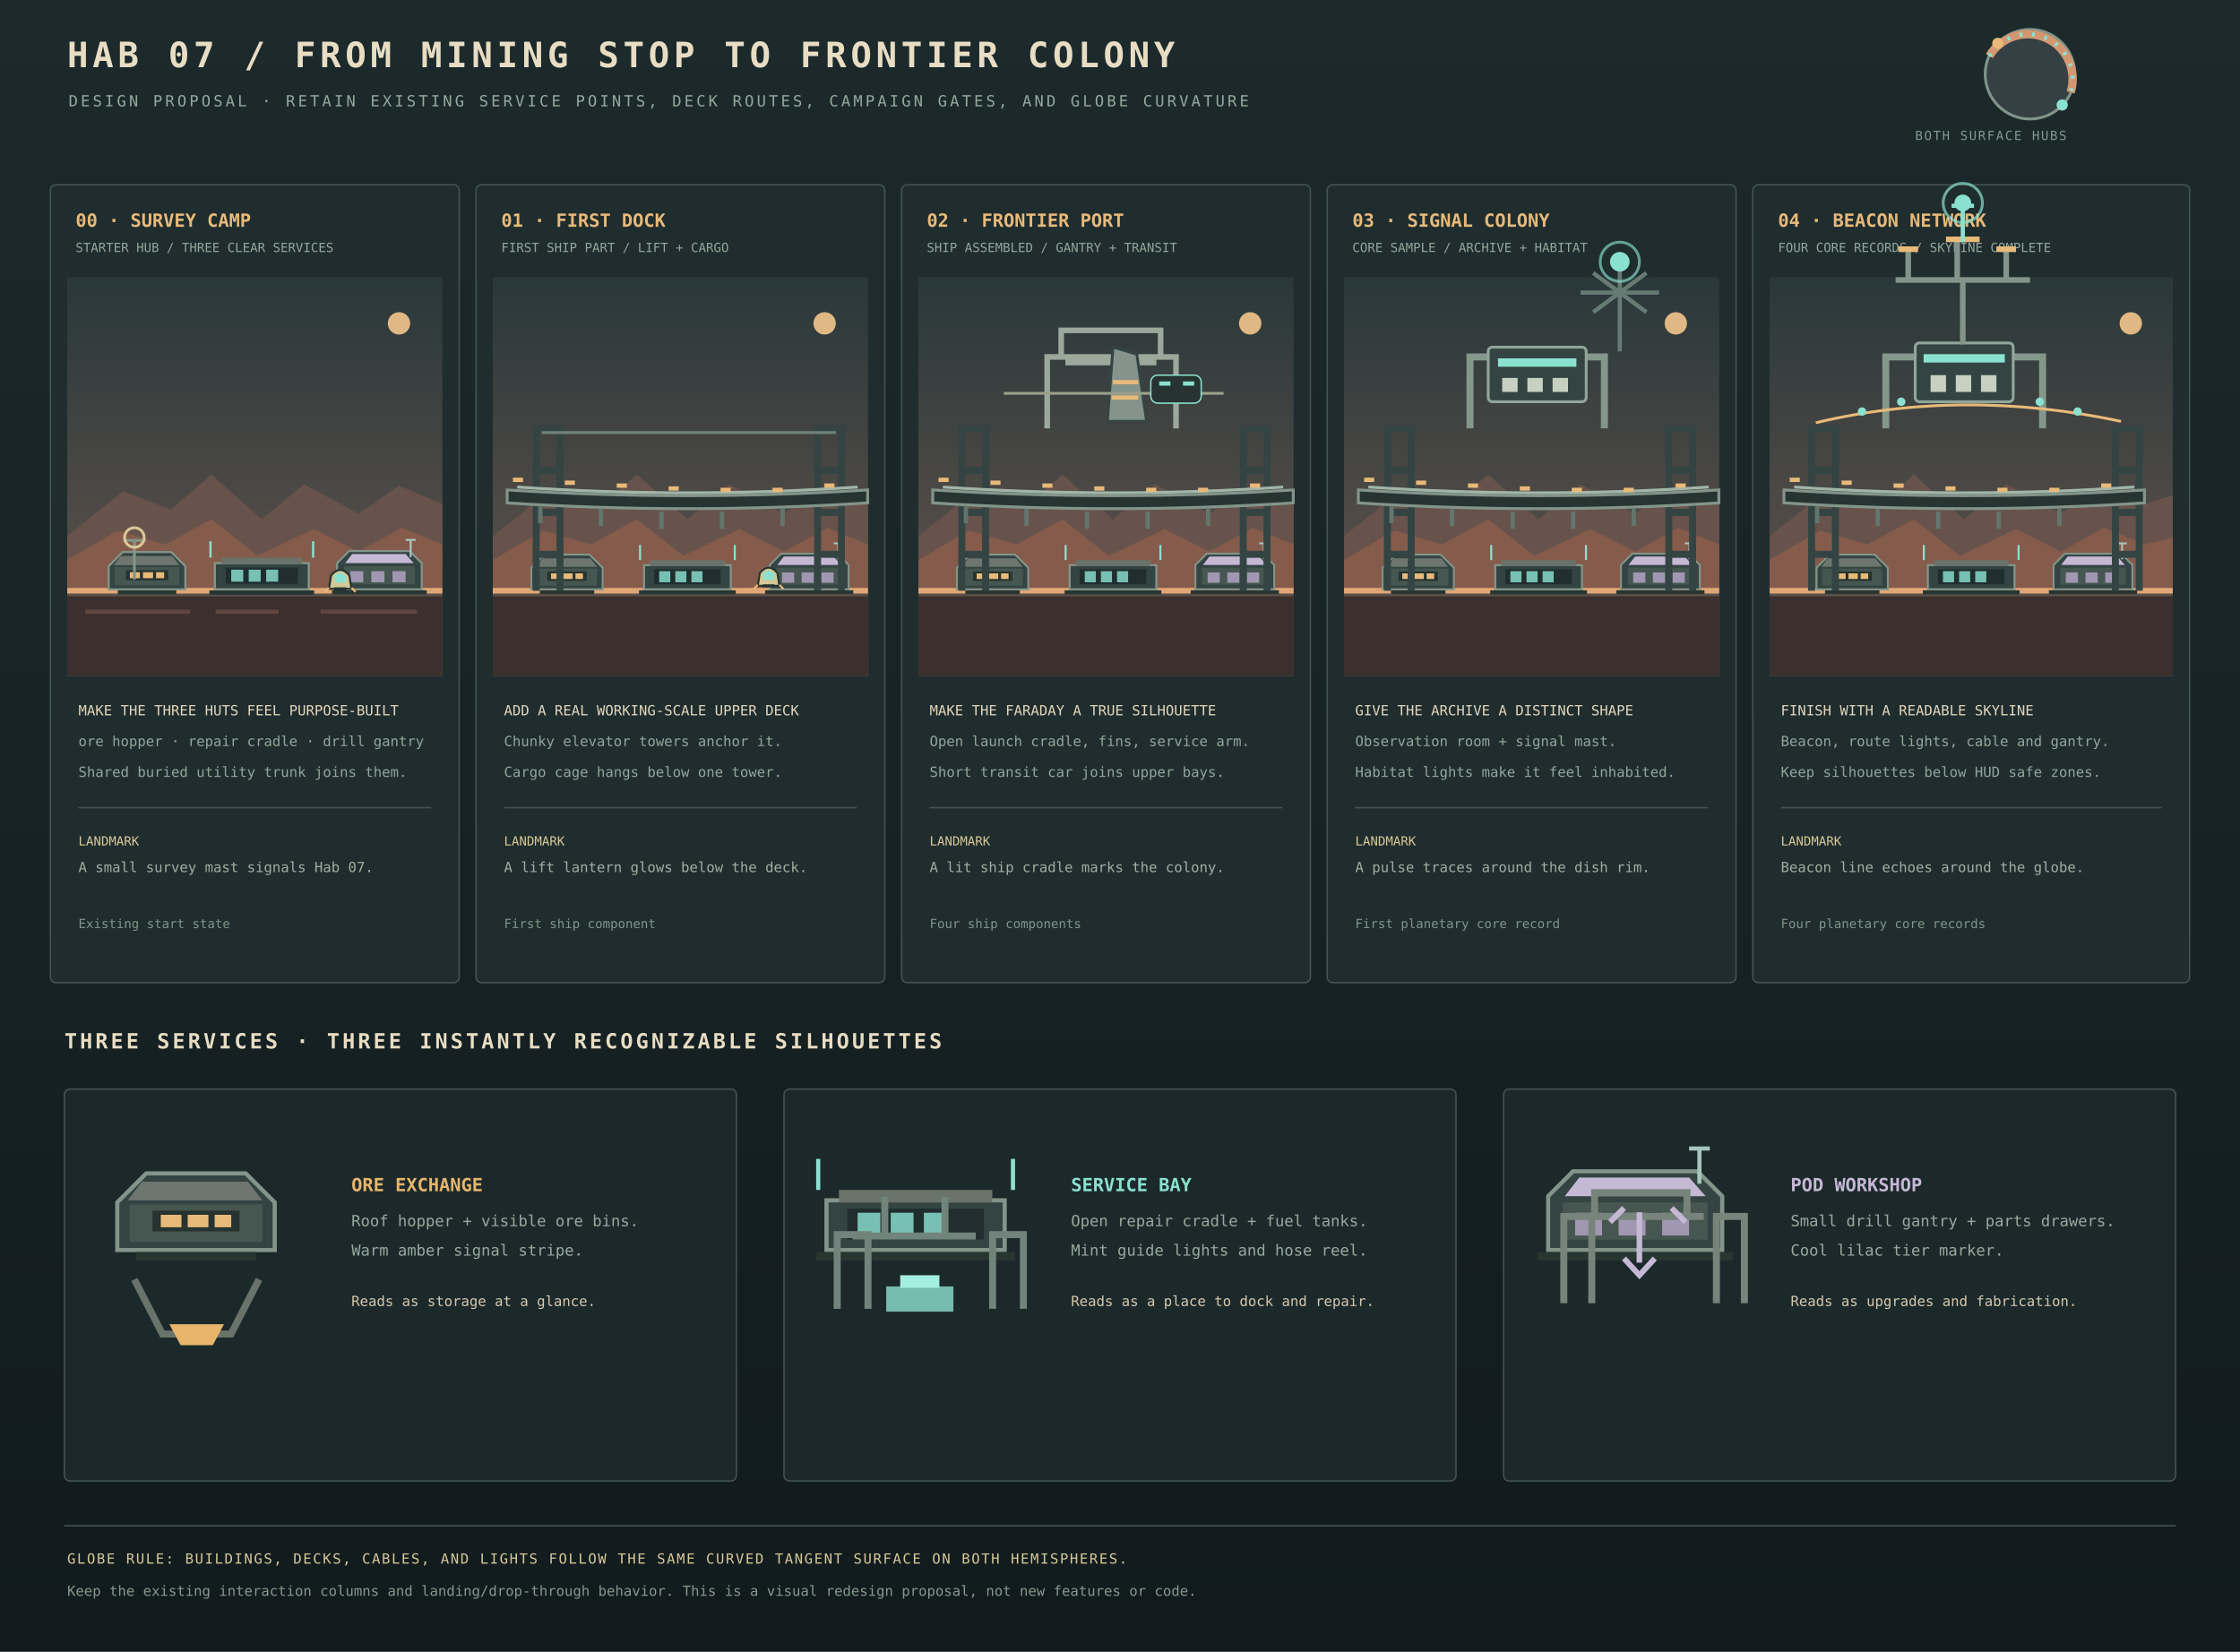
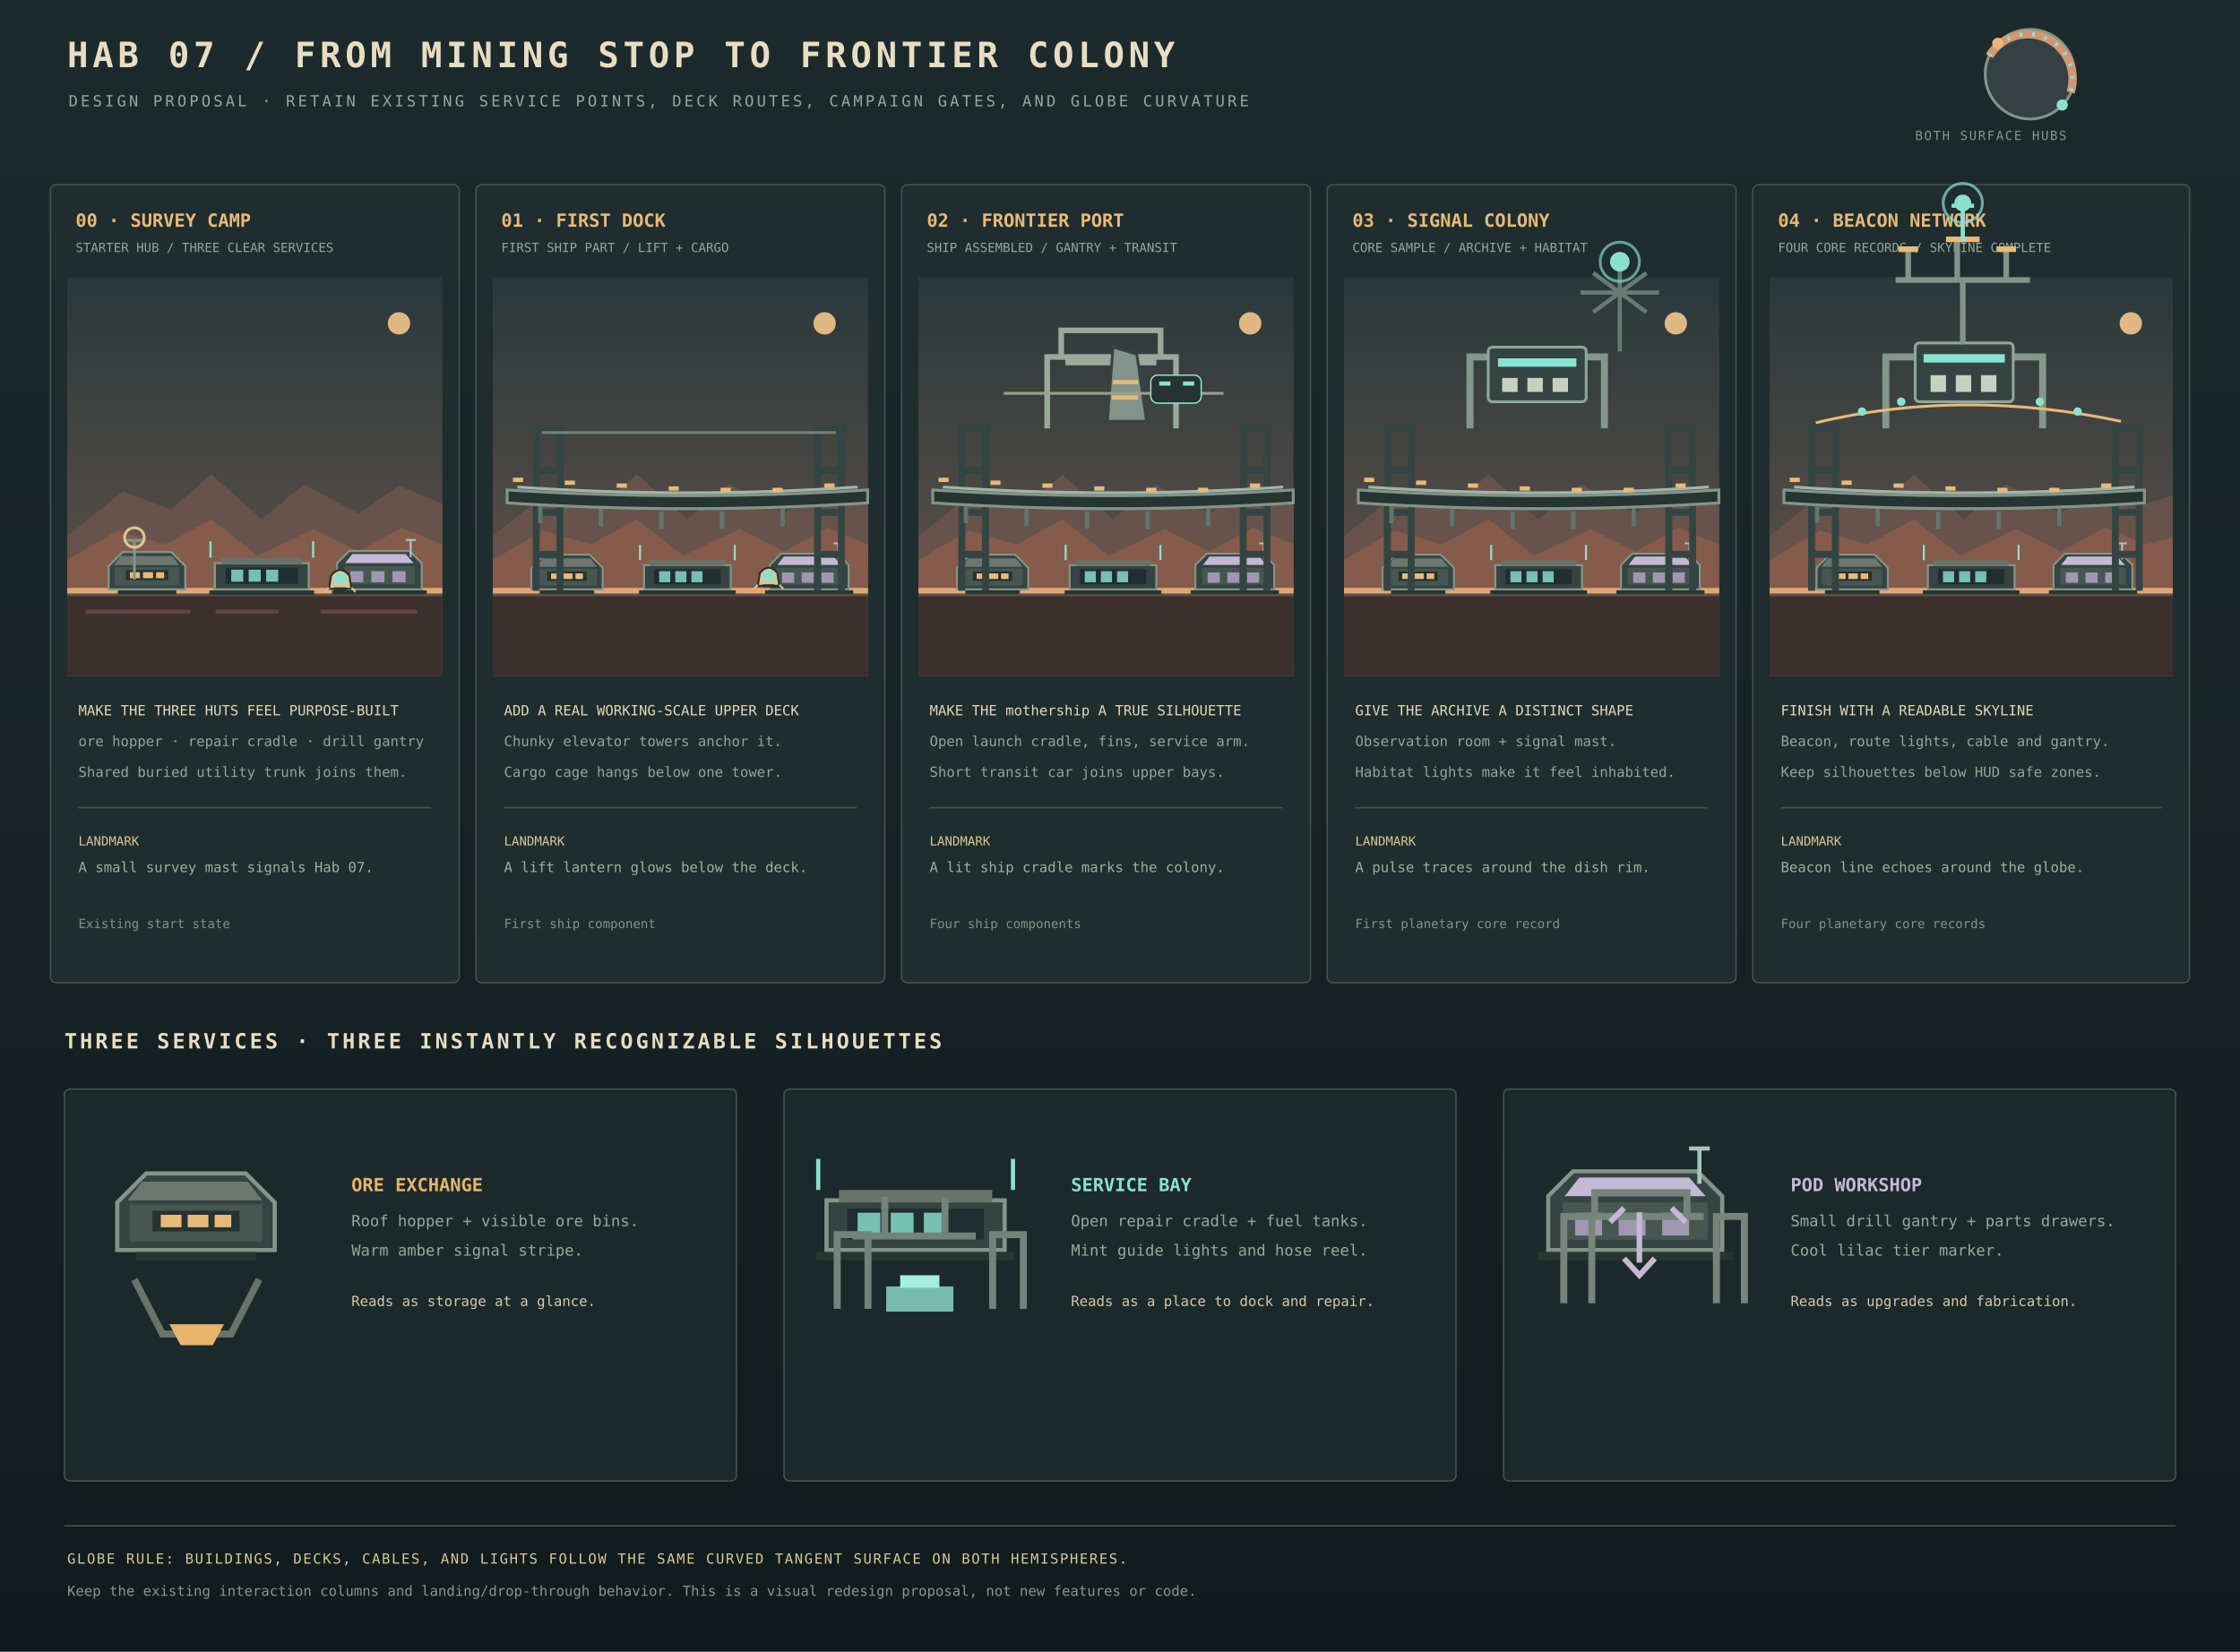
<svg xmlns="http://www.w3.org/2000/svg" width="1600" height="1180" viewBox="0 0 1600 1180" role="img" aria-labelledby="title desc">
  <defs>
    <linearGradient id="bg" x2="0" y2="1">
      <stop stop-color="#1c2a2c" />
      <stop offset="1" stop-color="#111b1e" />
    </linearGradient>
    <linearGradient id="sky" x2="0" y2="1">
      <stop stop-color="#29383a" />
      <stop offset="1" stop-color="#69564e" />
    </linearGradient>
    <linearGradient id="horizon" x2="0" y2="1">
      <stop stop-color="#66534c" />
      <stop offset="1" stop-color="#855b4b" />
    </linearGradient>
    <g id="ore-hut">
      <path d="M-38 0V-23L-24-37H24L38-23V0Z" fill="#344443" stroke="#83958a" stroke-width="2" />
      <path d="M-32-22H32V-4H-32Z" fill="#465650" />
      <path d="M-26-33H25L32-24H-33Z" fill="#6d7770" />
      <path d="M-21-19H21V-9H-21Z" fill="#263330" />
      <path d="M-17-17H-7V-11H-17Zm13 0H6V-11H-4Zm13 0h8v6H9Z" fill="#e8ba79" />
      <path d="M-29 3H29" stroke="#273631" stroke-width="4" />
    </g>
    <g id="service-hut">
      <path d="M-43 0V-24H43V0Z" fill="#344443" stroke="#83958a" stroke-width="2" />
      <path d="M-37-29H37V-23H-37Z" fill="#69736a" />
      <path d="M-33-20H33V-5H-33Z" fill="#202e30" />
      <path d="M-28-18H-17V-7H-28Zm16 0h11v11h-11Zm16 0h11V-7H4Z" fill="#8be1cf" opacity=".82" />
      <path d="M-48 3H48" stroke="#273631" stroke-width="4" />
      <path d="M-47-29v-15m94 15v-15" stroke="#8be1cf" stroke-width="2" />
    </g>
    <g id="workshop-hut">
      <path d="M-42 0V-26L-30-38H30L42-26V0Z" fill="#344443" stroke="#83958a" stroke-width="2" />
      <path d="M-35-23H35V-5H-35Z" fill="#465650" />
      <path d="M-34-26L-27-35H26L34-26Z" fill="#c5b8d5" />
      <path d="M-29-18H-16V-7H-29Zm21 0H5V-7H-8Zm21 0h13V-7H13Z" fill="#b8a8ca" opacity=".8" />
      <path d="M-47 3H47" stroke="#273631" stroke-width="4" />
      <path d="M31-32v-17m-5 0h10" stroke="#a8c5bc" stroke-width="2" />
    </g>
    <g id="little-pod">
      <path d="M-11 5L-9-8Q0-19 9-8L11 5Z" fill="#d6c896" stroke="#263330" stroke-width="2" />
      <path d="M-6-7Q0-14 6-7L5-1H-5Z" fill="#8be1cf" />
      <path d="M-6 5h12" stroke="#263330" stroke-width="3" />
      <path d="M-11 4l-4 4m26-4 4 4" stroke="#e8ba79" stroke-width="2" />
    </g>
    <g id="deck">
      <path d="M-125 0Q0 8 125 0V9Q0 17-125 9Z" fill="#263532" stroke="#83958a" stroke-width="2" />
      <path d="M-118-2Q0 6 118-2" fill="none" stroke="#a0b6a9" stroke-width="2" />
      <path d="M-102 11v12m42-10v12m42-10v12m42-12v12m42-14v12" stroke="#62766d" stroke-width="3" />
      <path d="M-121-7h7m29 2h7m29 2h7m29 2h7m29 1h7m29 0h7m29-3h7" stroke="#e8ba79" stroke-width="3" />
    </g>
  </defs>
  <rect width="1600" height="1180" fill="url(#bg)" />
  <text x="48" y="48" fill="#e8ddc3" font-family="monospace" font-size="25" font-weight="bold" letter-spacing="3">HAB 07 / FROM MINING STOP TO FRONTIER COLONY</text>
  <text x="49" y="76" fill="#94a99e" font-family="monospace" font-size="11" letter-spacing="2">DESIGN PROPOSAL · RETAIN EXISTING SERVICE POINTS, DECK ROUTES, CAMPAIGN GATES, AND GLOBE CURVATURE</text>
  <g transform="translate(1450 53)">
    <circle r="32" fill="#344044" stroke="#81958b" stroke-width="2" />
    <path d="M-29-13A32 32 0 0 1 29 13" fill="none" stroke="#d29770" stroke-width="6" />
    <path d="M-29-13A32 32 0 0 1 29 13" fill="none" stroke="#8be1cf" stroke-width="3" stroke-dasharray="2 7" />
    <circle cx="-23" cy="-22" r="4" fill="#e8ba79" />
    <circle cx="23" cy="22" r="4" fill="#8be1cf" />
  </g>
  <text x="1368" y="100" fill="#82988d" font-family="monospace" font-size="9" letter-spacing="1">BOTH SURFACE HUBS</text>
  <g transform="translate(36 132)">
    <rect width="292" height="570" rx="4" fill="#202d2e" stroke="#435551" />
    <text x="18" y="30" fill="#e8ba79" font-family="monospace" font-size="13" font-weight="bold">00 · SURVEY CAMP</text>
    <text x="18" y="48" fill="#91a69b" font-family="monospace" font-size="9">STARTER HUB / THREE CLEAR SERVICES</text>
    <rect x="12" y="66" width="268" height="285" fill="url(#sky)" />
    <path d="M12 251L52 219 86 232 115 207 151 239 181 214 220 235 249 215 280 228V275H12Z" fill="#67534b" />
    <path d="M12 268L48 247 82 257 115 239 148 265 188 246 220 262 251 245 280 257V290H12Z" fill="#855b4b" />
    <circle cx="249" cy="99" r="8" fill="#dfb884" />
    <path d="M12 290H280" stroke="#e0a776" stroke-width="4" />
    <path d="M12 294H280V351H12Z" fill="#3c302e" />
    <path d="M25 305h75m18 0h45m30 0h69" stroke="#60463e" stroke-width="3" />
    <g transform="translate(69 289) scale(.72)">
      <use href="#ore-hut" />
    </g>
    <g transform="translate(151 289) scale(.78)">
      <use href="#service-hut" />
    </g>
    <g transform="translate(235 289) scale(.72)">
      <use href="#workshop-hut" />
    </g>
    <g transform="translate(207 285) scale(.73)">
      <use href="#little-pod" />
    </g>
    <path d="M60 282v-28m-8 0h16" stroke="#82968a" stroke-width="2" />
    <circle cx="60" cy="252" r="7" fill="none" stroke="#d8c897" stroke-width="2" />
    <text x="20" y="379" fill="#e2d6bc" font-family="monospace" font-size="10">MAKE THE THREE HUTS FEEL PURPOSE-BUILT</text>
    <text x="20" y="401" fill="#91a69b" font-family="monospace" font-size="10">ore hopper · repair cradle · drill gantry</text>
    <text x="20" y="423" fill="#91a69b" font-family="monospace" font-size="10">Shared buried utility trunk joins them.</text>
    <path d="M20 445H272" stroke="#435551" />
    <text x="20" y="472" fill="#d8c897" font-family="monospace" font-size="9">LANDMARK</text>
    <text x="20" y="491" fill="#9eafa2" font-family="monospace" font-size="10">A small survey mast signals Hab 07.</text>
    <text x="20" y="531" fill="#80958a" font-family="monospace" font-size="9">Existing start state</text>
  </g>
  <g transform="translate(340 132)">
    <rect width="292" height="570" rx="4" fill="#202d2e" stroke="#435551" />
    <text x="18" y="30" fill="#e8ba79" font-family="monospace" font-size="13" font-weight="bold">01 · FIRST DOCK</text>
    <text x="18" y="48" fill="#91a69b" font-family="monospace" font-size="9">FIRST SHIP PART / LIFT + CARGO</text>
    <rect x="12" y="66" width="268" height="285" fill="url(#sky)" />
    <path d="M12 251L52 219 86 232 115 207 151 239 181 214 220 235 249 215 280 228V275H12Z" fill="#67534b" />
    <path d="M12 268L48 247 82 257 115 239 148 265 188 246 220 262 251 245 280 257V290H12Z" fill="#855b4b" />
    <circle cx="249" cy="99" r="8" fill="#dfb884" />
    <path d="M12 290H280" stroke="#e0a776" stroke-width="4" />
    <path d="M12 294H280V351H12Z" fill="#3c302e" />
    <g transform="translate(65 289) scale(.67)">
      <use href="#ore-hut" />
    </g>
    <g transform="translate(151 289) scale(.72)">
      <use href="#service-hut" />
    </g>
    <g transform="translate(238 289) scale(.67)">
      <use href="#workshop-hut" />
    </g>
    <g stroke="#344443" stroke-width="5">
      <path d="M43 290V174m17 116V174m-20 0h23m-20 30h17m-17 30h17m-17 30h17" />
      <path d="M244 290V174m17 116V174m-20 0h23m-20 30h17m-17 30h17m-17 30h17" />
    </g>
    <g transform="translate(151 218) scale(1.03)">
      <use href="#deck" />
    </g>
    <path d="M47 177h210" stroke="#71847b" stroke-width="2" />
    <g transform="translate(209 283) scale(.7)">
      <use href="#little-pod" />
    </g>
    <path d="M20 379" />
    <text x="20" y="379" fill="#e2d6bc" font-family="monospace" font-size="10">ADD A REAL WORKING-SCALE UPPER DECK</text>
    <text x="20" y="401" fill="#91a69b" font-family="monospace" font-size="10">Chunky elevator towers anchor it.</text>
    <text x="20" y="423" fill="#91a69b" font-family="monospace" font-size="10">Cargo cage hangs below one tower.</text>
    <path d="M20 445H272" stroke="#435551" />
    <text x="20" y="472" fill="#d8c897" font-family="monospace" font-size="9">LANDMARK</text>
    <text x="20" y="491" fill="#9eafa2" font-family="monospace" font-size="10">A lift lantern glows below the deck.</text>
    <text x="20" y="531" fill="#80958a" font-family="monospace" font-size="9">First ship component</text>
  </g>
  <g transform="translate(644 132)">
    <rect width="292" height="570" rx="4" fill="#202d2e" stroke="#435551" />
    <text x="18" y="30" fill="#e8ba79" font-family="monospace" font-size="13" font-weight="bold">02 · FRONTIER PORT</text>
    <text x="18" y="48" fill="#91a69b" font-family="monospace" font-size="9">SHIP ASSEMBLED / GANTRY + TRANSIT</text>
    <rect x="12" y="66" width="268" height="285" fill="url(#sky)" />
    <path d="M12 251L52 219 86 232 115 207 151 239 181 214 220 235 249 215 280 228V275H12Z" fill="#67534b" />
    <path d="M12 268L48 247 82 257 115 239 148 265 188 246 220 262 251 245 280 257V290H12Z" fill="#855b4b" />
    <circle cx="249" cy="99" r="8" fill="#dfb884" />
    <path d="M12 290H280" stroke="#e0a776" stroke-width="4" />
    <path d="M12 294H280V351H12Z" fill="#3c302e" />
    <g transform="translate(65 289) scale(.67)">
      <use href="#ore-hut" />
    </g>
    <g transform="translate(151 289) scale(.72)">
      <use href="#service-hut" />
    </g>
    <g transform="translate(238 289) scale(.67)">
      <use href="#workshop-hut" />
    </g>
    <g stroke="#344443" stroke-width="5">
      <path d="M43 290V174m17 116V174m-20 0h23m-20 30h17m-17 30h17m-17 30h17" />
      <path d="M244 290V174m17 116V174m-20 0h23m-20 30h17m-17 30h17m-17 30h17" />
    </g>
    <g transform="translate(151 218) scale(1.03)">
      <use href="#deck" />
    </g>
    <path d="M104 174V123h92v51m-82-51v-19h71v19m-68 4h65" fill="none" stroke="#9ba99c" stroke-width="4" />
    <path d="M147 169l4-53 17 5 7 48z" fill="#84938b" stroke="#344443" stroke-width="2" />
    <path d="M151 141h18m-19 11h19" stroke="#e8ba79" stroke-width="3" />
    <path d="M73 149H230" stroke="#9b9f89" stroke-width="2" />
    <rect x="178" y="136" width="36" height="20" rx="5" fill="#263330" stroke="#8be1cf" />
    <path d="M184 142h8m9 0h8" stroke="#8be1cf" stroke-width="3" />
-     <text x="20" y="379" fill="#e2d6bc" font-family="monospace" font-size="10">MAKE THE FARADAY A TRUE SILHOUETTE</text>
+     <text x="20" y="379" fill="#e2d6bc" font-family="monospace" font-size="10">MAKE THE mothership A TRUE SILHOUETTE</text>
    <text x="20" y="401" fill="#91a69b" font-family="monospace" font-size="10">Open launch cradle, fins, service arm.</text>
    <text x="20" y="423" fill="#91a69b" font-family="monospace" font-size="10">Short transit car joins upper bays.</text>
    <path d="M20 445H272" stroke="#435551" />
    <text x="20" y="472" fill="#d8c897" font-family="monospace" font-size="9">LANDMARK</text>
    <text x="20" y="491" fill="#9eafa2" font-family="monospace" font-size="10">A lit ship cradle marks the colony.</text>
    <text x="20" y="531" fill="#80958a" font-family="monospace" font-size="9">Four ship components</text>
  </g>
  <g transform="translate(948 132)">
    <rect width="292" height="570" rx="4" fill="#202d2e" stroke="#435551" />
    <text x="18" y="30" fill="#e8ba79" font-family="monospace" font-size="13" font-weight="bold">03 · SIGNAL COLONY</text>
    <text x="18" y="48" fill="#91a69b" font-family="monospace" font-size="9">CORE SAMPLE / ARCHIVE + HABITAT</text>
    <rect x="12" y="66" width="268" height="285" fill="url(#sky)" />
    <path d="M12 251L52 219 86 232 115 207 151 239 181 214 220 235 249 215 280 228V275H12Z" fill="#67534b" />
    <path d="M12 268L48 247 82 257 115 239 148 265 188 246 220 262 251 245 280 257V290H12Z" fill="#855b4b" />
    <circle cx="249" cy="99" r="8" fill="#dfb884" />
    <path d="M12 290H280" stroke="#e0a776" stroke-width="4" />
    <path d="M12 294H280V351H12Z" fill="#3c302e" />
    <g transform="translate(65 289) scale(.67)">
      <use href="#ore-hut" />
    </g>
    <g transform="translate(151 289) scale(.72)">
      <use href="#service-hut" />
    </g>
    <g transform="translate(238 289) scale(.67)">
      <use href="#workshop-hut" />
    </g>
    <g stroke="#344443" stroke-width="5">
      <path d="M43 290V174m17 116V174m-20 0h23m-20 30h17m-17 30h17m-17 30h17" />
      <path d="M244 290V174m17 116V174m-20 0h23m-20 30h17m-17 30h17m-17 30h17" />
    </g>
    <g transform="translate(151 218) scale(1.03)">
      <use href="#deck" />
    </g>
    <path d="M102 174V123h96v51" fill="none" stroke="#84978b" stroke-width="5" />
    <rect x="115" y="116" width="70" height="39" rx="3" fill="#344443" stroke="#91a69b" stroke-width="2" />
    <path d="M122 124h56v6h-56z" fill="#8be1cf" />
    <path d="M125 138h11v10h-11m18-10h11v10h-11m18-10h11v10h-11" fill="#c7d1c1" />
    <path d="M209 119v-63m-28 21 56 0m-47-14 38 28m-38 0 38-28" fill="none" stroke="#657b73" stroke-width="3" />
    <circle cx="209" cy="55" r="7" fill="#8be1cf" />
    <circle cx="209" cy="55" r="14" fill="none" stroke="#8be1cf" stroke-width="2" opacity=".65" />
    <text x="20" y="379" fill="#e2d6bc" font-family="monospace" font-size="10">GIVE THE ARCHIVE A DISTINCT SHAPE</text>
    <text x="20" y="401" fill="#91a69b" font-family="monospace" font-size="10">Observation room + signal mast.</text>
    <text x="20" y="423" fill="#91a69b" font-family="monospace" font-size="10">Habitat lights make it feel inhabited.</text>
    <path d="M20 445H272" stroke="#435551" />
    <text x="20" y="472" fill="#d8c897" font-family="monospace" font-size="9">LANDMARK</text>
    <text x="20" y="491" fill="#9eafa2" font-family="monospace" font-size="10">A pulse traces around the dish rim.</text>
    <text x="20" y="531" fill="#80958a" font-family="monospace" font-size="9">First planetary core record</text>
  </g>
  <g transform="translate(1252 132)">
    <rect width="312" height="570" rx="4" fill="#202d2e" stroke="#435551" />
    <text x="18" y="30" fill="#e8ba79" font-family="monospace" font-size="13" font-weight="bold">04 · BEACON NETWORK</text>
    <text x="18" y="48" fill="#91a69b" font-family="monospace" font-size="9">FOUR CORE RECORDS / SKYLINE COMPLETE</text>
    <rect x="12" y="66" width="288" height="285" fill="url(#sky)" />
    <path d="M12 251L52 219 86 232 115 207 151 239 181 214 220 235 249 215 280 228 300 222V275H12Z" fill="#67534b" />
    <path d="M12 268L48 247 82 257 115 239 148 265 188 246 220 262 251 245 280 257 300 252V290H12Z" fill="#855b4b" />
    <circle cx="270" cy="99" r="8" fill="#dfb884" />
    <path d="M12 290H300" stroke="#e0a776" stroke-width="4" />
    <path d="M12 294H300V351H12Z" fill="#3c302e" />
    <g transform="translate(71 289) scale(.67)">
      <use href="#ore-hut" />
    </g>
    <g transform="translate(156 289) scale(.72)">
      <use href="#service-hut" />
    </g>
    <g transform="translate(243 289) scale(.67)">
      <use href="#workshop-hut" />
    </g>
    <g stroke="#344443" stroke-width="5">
      <path d="M42 290V174m17 116V174m-20 0h23m-20 30h17m-17 30h17m-17 30h17" />
      <path d="M259 290V174m17 116V174m-20 0h23m-20 30h17m-17 30h17m-17 30h17" />
    </g>
    <g transform="translate(151 218) scale(1.03)">
      <use href="#deck" />
    </g>
    <path d="M95 174V123h112v51" fill="none" stroke="#84978b" stroke-width="5" />
    <rect x="116" y="113" width="70" height="42" rx="3" fill="#344443" stroke="#91a69b" stroke-width="2" />
    <path d="M122 121h58v6h-58z" fill="#8be1cf" />
    <path d="M127 136h11v12h-11m18-12h11v12h-11m18-12h11v12h-11" fill="#c7d1c1" />
    <path d="M150 114V68m-48 0h96M111 68v-22m70 22V46m-35 22V39" fill="none" stroke="#83958a" stroke-width="4" />
    <path d="M104 46h14m56 0h14m-50-7h24" stroke="#e8ba79" stroke-width="4" />
    <path d="M150 41V15m-8 0h16" stroke="#8be1cf" stroke-width="3" />
    <circle cx="150" cy="13" r="6" fill="#8be1cf" />
    <circle cx="150" cy="13" r="14" fill="none" stroke="#8be1cf" stroke-width="2" opacity=".7" />
    <path d="M45 170Q150 145 263 169" fill="none" stroke="#e8ba79" stroke-width="2" />
    <g fill="#8be1cf">
      <circle cx="78" cy="162" r="3" />
      <circle cx="106" cy="155" r="3" />
      <circle cx="205" cy="155" r="3" />
      <circle cx="232" cy="162" r="3" />
    </g>
    <text x="20" y="379" fill="#e2d6bc" font-family="monospace" font-size="10">FINISH WITH A READABLE SKYLINE</text>
    <text x="20" y="401" fill="#91a69b" font-family="monospace" font-size="10">Beacon, route lights, cable and gantry.</text>
    <text x="20" y="423" fill="#91a69b" font-family="monospace" font-size="10">Keep silhouettes below HUD safe zones.</text>
    <path d="M20 445H292" stroke="#435551" />
    <text x="20" y="472" fill="#d8c897" font-family="monospace" font-size="9">LANDMARK</text>
    <text x="20" y="491" fill="#9eafa2" font-family="monospace" font-size="10">Beacon line echoes around the globe.</text>
    <text x="20" y="531" fill="#80958a" font-family="monospace" font-size="9">Four planetary core records</text>
  </g>
  <text x="46" y="749" fill="#e8ddc3" font-family="monospace" font-size="15" font-weight="bold" letter-spacing="2">THREE SERVICES · THREE INSTANTLY RECOGNIZABLE SILHOUETTES</text>
  <g transform="translate(46 778)">
    <rect width="480" height="280" rx="4" fill="#1c292b" stroke="#435551" />
    <g transform="translate(94 115) scale(1.48)">
      <use href="#ore-hut" />
    </g>
    <path d="M50 136l20 39h49l20-39" fill="none" stroke="#69736a" stroke-width="5" />
    <path d="M75 168h39l-8 15H83z" fill="#e7b56b" />
    <text x="205" y="73" fill="#e7b56b" font-family="monospace" font-size="13" font-weight="bold">ORE EXCHANGE</text>
    <text x="205" y="98" fill="#97a99d" font-family="monospace" font-size="11">Roof hopper + visible ore bins.</text>
    <text x="205" y="119" fill="#97a99d" font-family="monospace" font-size="11">Warm amber signal stripe.</text>
    <text x="205" y="155" fill="#d5c9ae" font-family="monospace" font-size="10">Reads as storage at a glance.</text>
  </g>
  <g transform="translate(560 778)">
    <rect width="480" height="280" rx="4" fill="#1c292b" stroke="#435551" />
    <g transform="translate(94 115) scale(1.48)">
      <use href="#service-hut" />
    </g>
    <path d="M38 157v-53h22v53m89 0v-53h22v53M49 105h88m-65 0V77m43 28V77" fill="none" stroke="#71847b" stroke-width="5" />
    <path d="M73 141h48v18H73z" fill="#8be1cf" opacity=".8" />
    <path d="M83 133h28v9H83z" fill="#a5eee0" />
    <text x="205" y="73" fill="#8be1cf" font-family="monospace" font-size="13" font-weight="bold">SERVICE BAY</text>
    <text x="205" y="98" fill="#97a99d" font-family="monospace" font-size="11">Open repair cradle + fuel tanks.</text>
    <text x="205" y="119" fill="#97a99d" font-family="monospace" font-size="11">Mint guide lights and hose reel.</text>
    <text x="205" y="155" fill="#d5c9ae" font-family="monospace" font-size="10">Reads as a place to dock and repair.</text>
  </g>
  <g transform="translate(1074 778)">
    <rect width="480" height="280" rx="4" fill="#1c292b" stroke="#435551" />
    <g transform="translate(94 115) scale(1.48)">
      <use href="#workshop-hut" />
    </g>
    <path d="M43 153V91h20v62m89 0V91h20v62M52 91h91m-78-17h66v17H65z" fill="none" stroke="#77847c" stroke-width="5" />
    <path d="M97 88v36m-11-3 11 12 11-12m-32-26 10-10m44 10-10-10" fill="none" stroke="#c5b8d5" stroke-width="4" />
    <text x="205" y="73" fill="#c5b8d5" font-family="monospace" font-size="13" font-weight="bold">POD WORKSHOP</text>
    <text x="205" y="98" fill="#97a99d" font-family="monospace" font-size="11">Small drill gantry + parts drawers.</text>
    <text x="205" y="119" fill="#97a99d" font-family="monospace" font-size="11">Cool lilac tier marker.</text>
    <text x="205" y="155" fill="#d5c9ae" font-family="monospace" font-size="10">Reads as upgrades and fabrication.</text>
  </g>
  <path d="M46 1090H1554" stroke="#435551" />
  <text x="48" y="1117" fill="#d8c897" font-family="monospace" font-size="10" letter-spacing="1">GLOBE RULE: BUILDINGS, DECKS, CABLES, AND LIGHTS FOLLOW THE SAME CURVED TANGENT SURFACE ON BOTH HEMISPHERES.</text>
  <text x="48" y="1140" fill="#84988d" font-family="monospace" font-size="10">Keep the existing interaction columns and landing/drop-through behavior. This is a visual redesign proposal, not new features or code.</text>
</svg>
